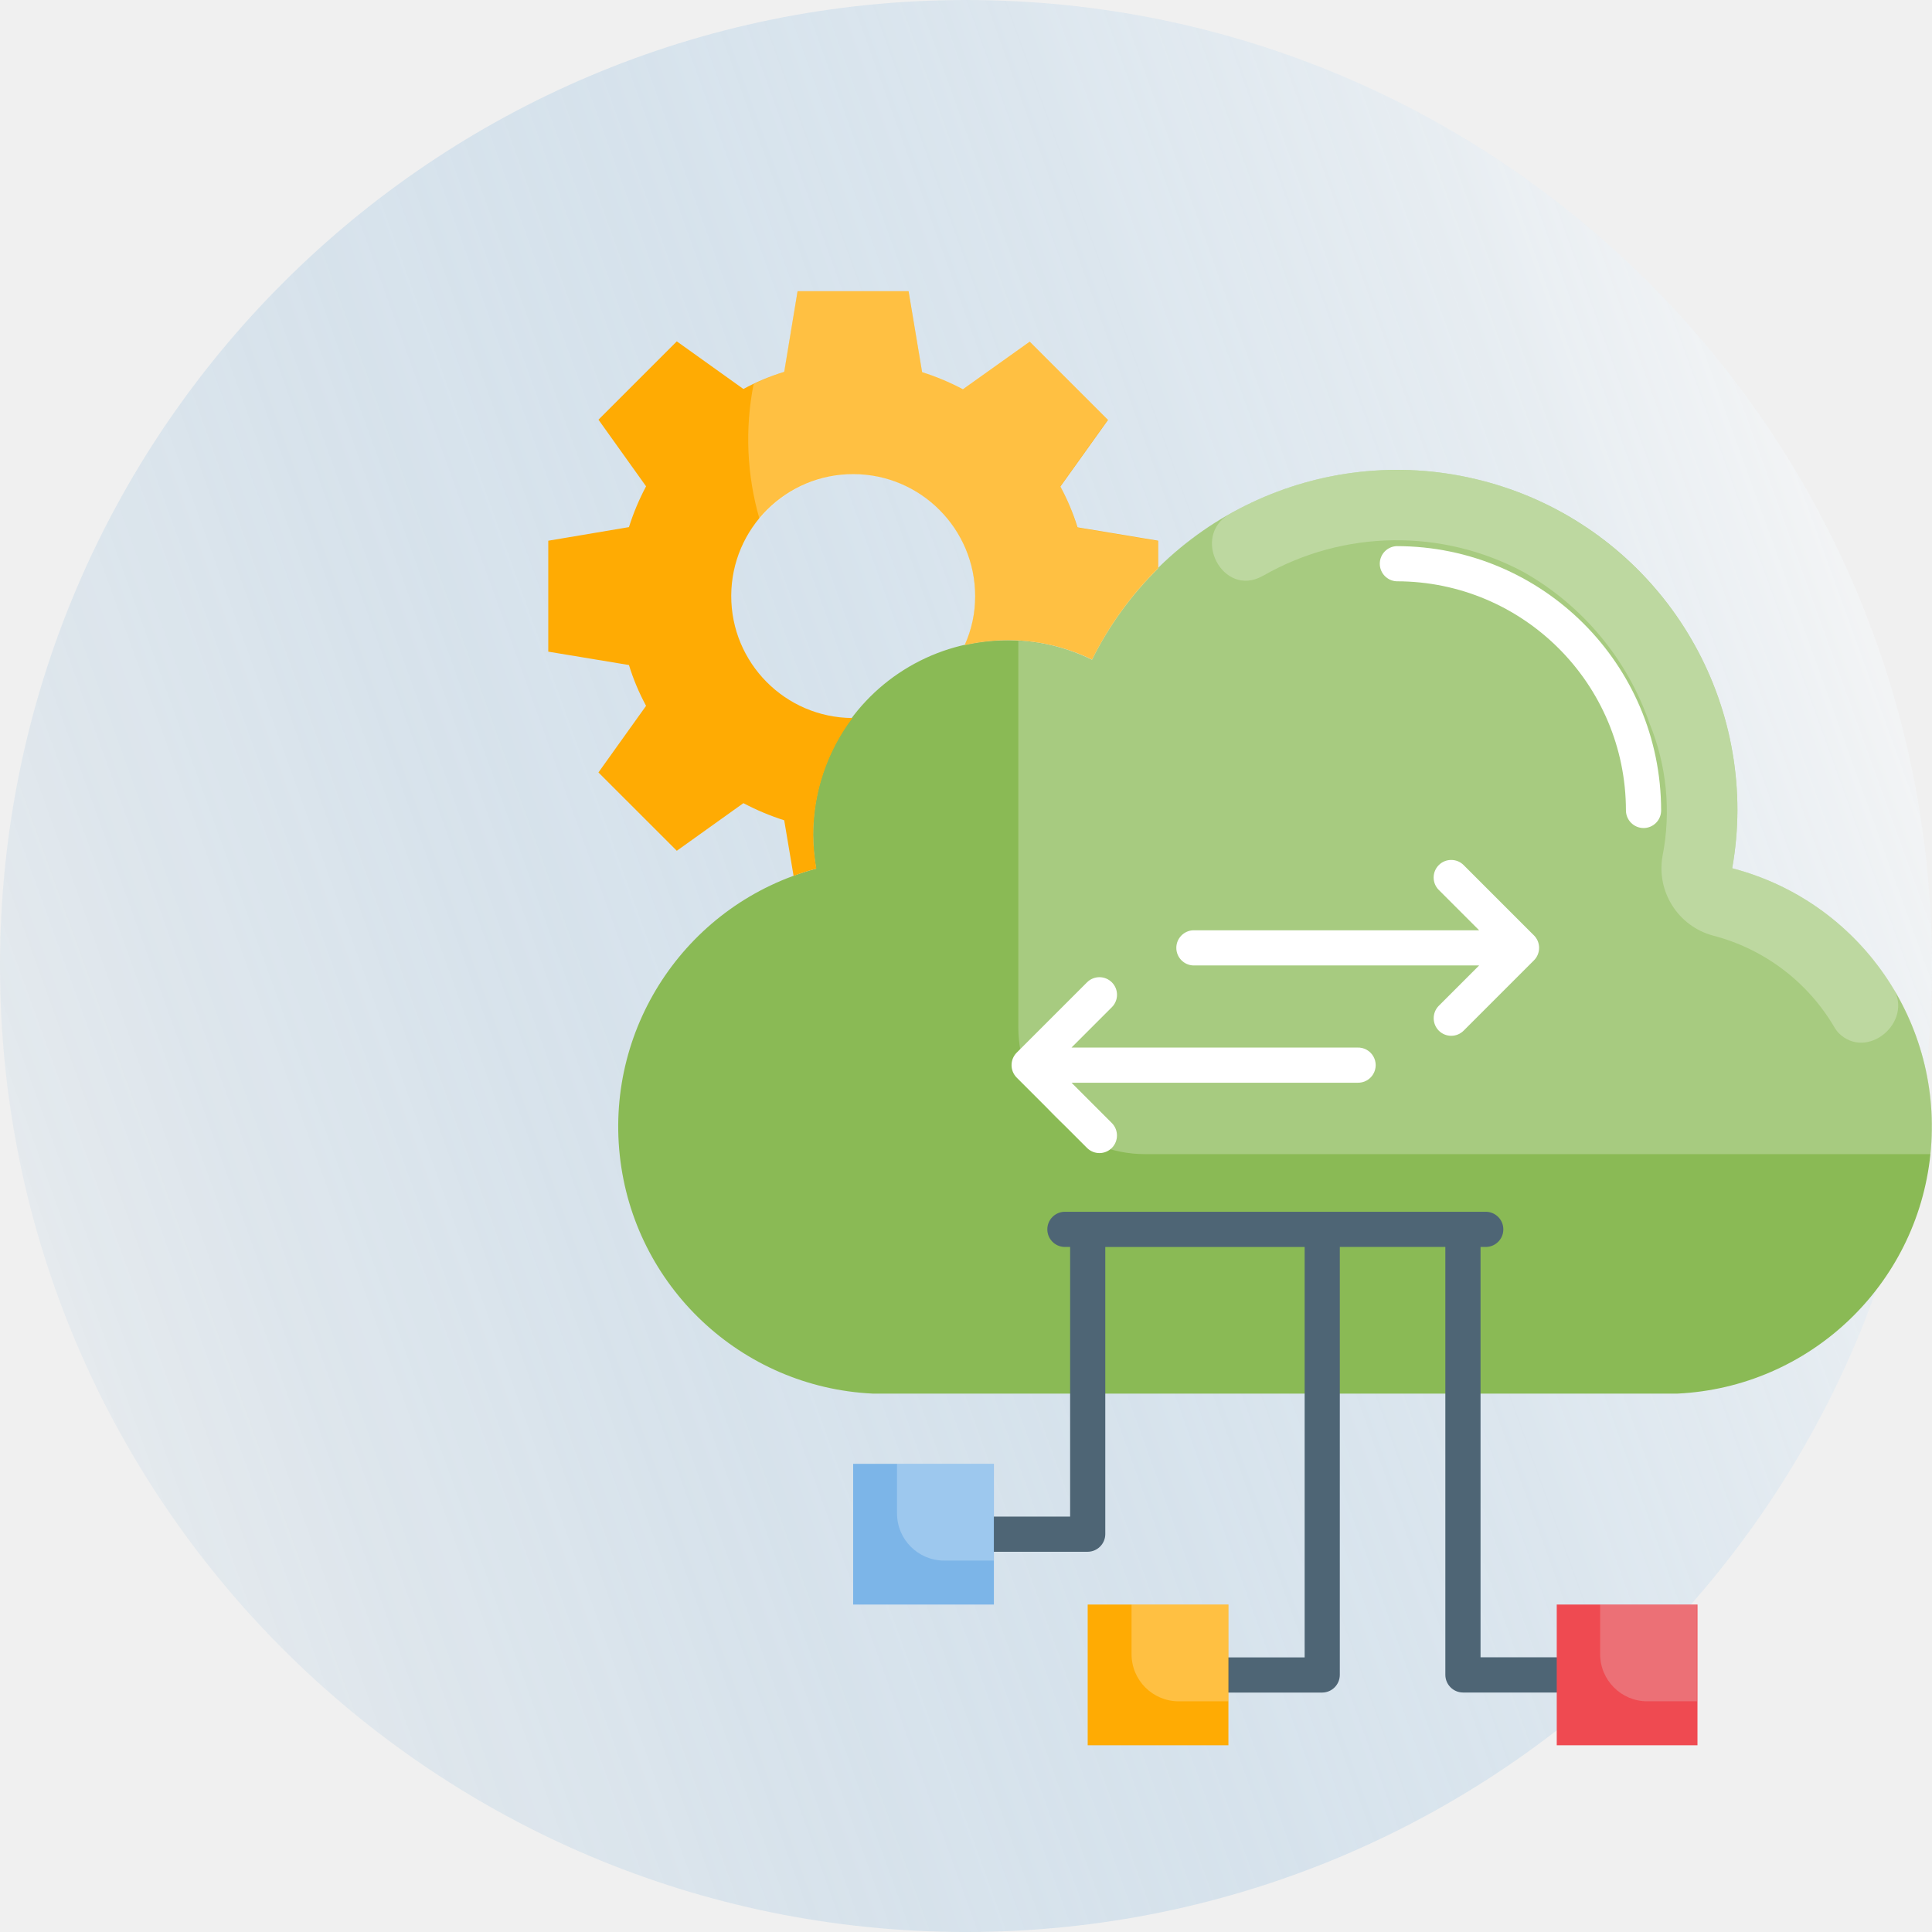
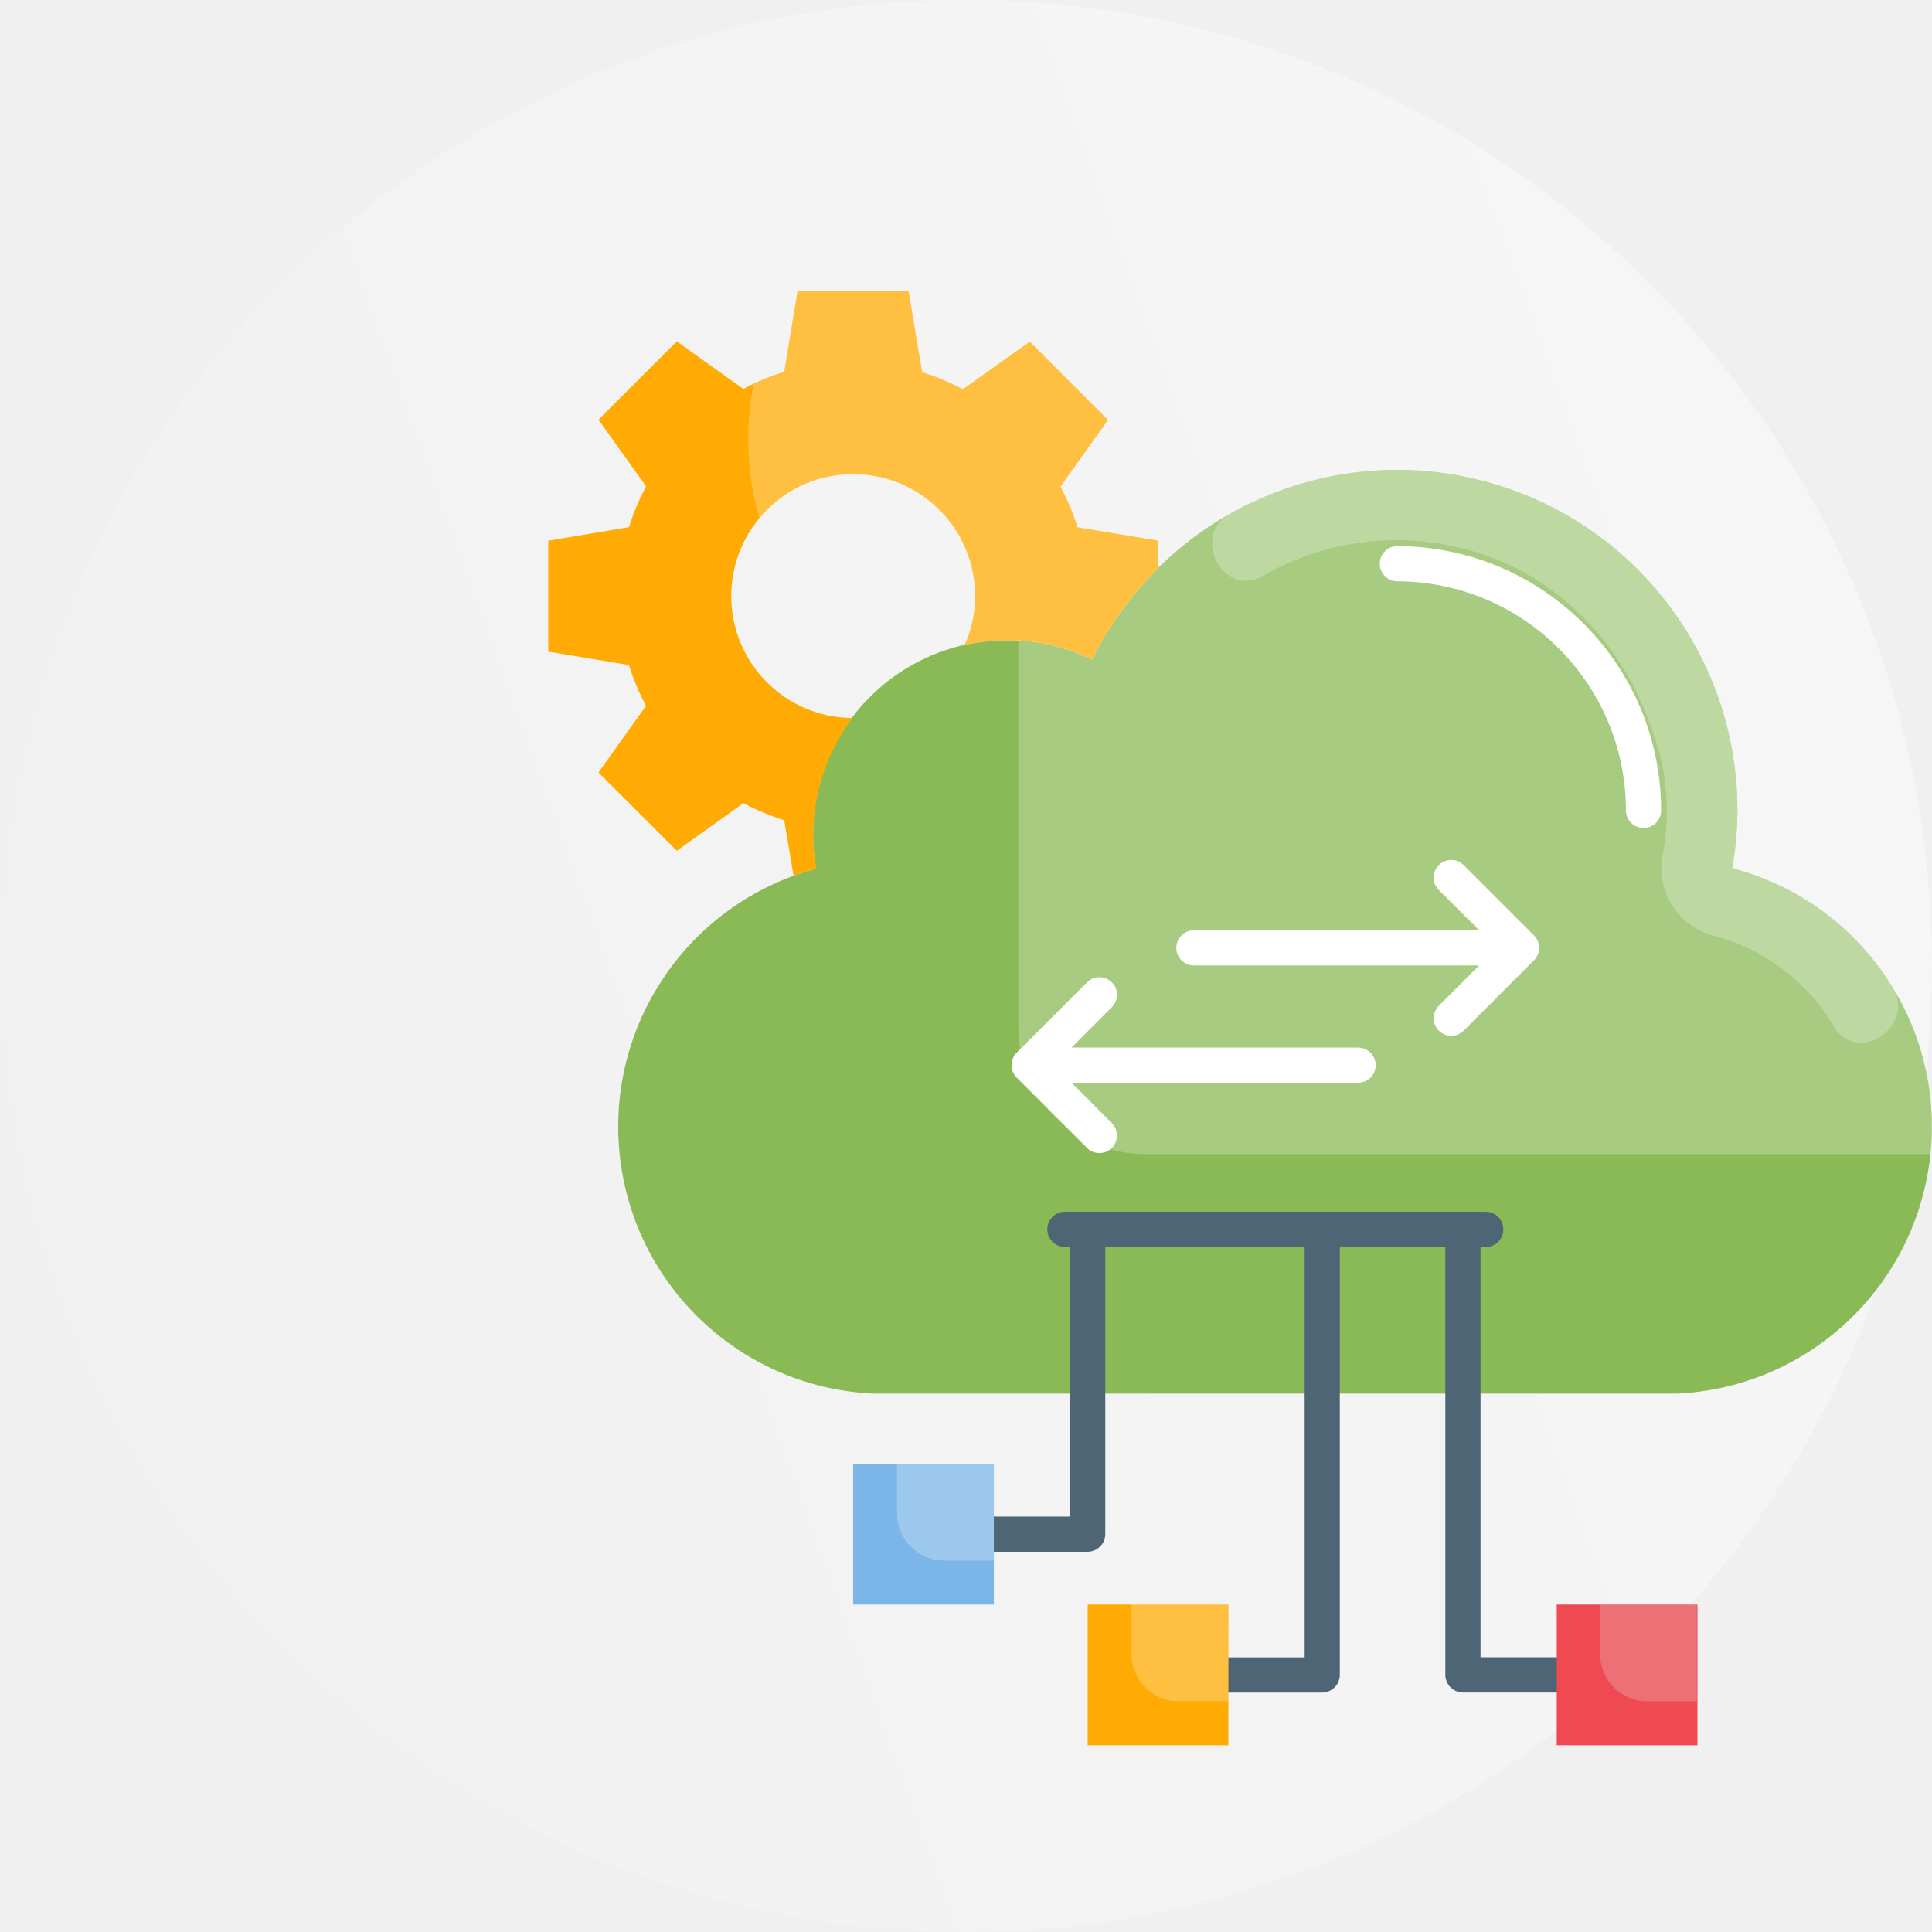
<svg xmlns="http://www.w3.org/2000/svg" width="74" height="74" viewBox="0 0 74 74">
  <defs>
    <linearGradient id="linear-gradient" x1="0.974" y1="0.238" x2="-0.052" y2="0.609" gradientUnits="objectBoundingBox">
      <stop offset="0" stop-color="#fff" />
-       <stop offset="1" stop-color="#006bc0" stop-opacity="0.071" />
+       <stop offset="1" stop-color="#ffffff" stop-opacity="0.071" />
    </linearGradient>
  </defs>
  <g id="Api_Integration" data-name="Api Integration" transform="translate(-187.662 -1357.662)">
    <circle id="Ellipse_376" data-name="Ellipse 376" cx="37" cy="37" r="37" transform="translate(187.662 1357.662)" opacity="0.42" fill="url(#linear-gradient)" />
    <g id="Api_Integration-2" data-name="Api Integration" transform="translate(205.162 1366.815)">
      <g id="Group_65438" data-name="Group 65438" transform="translate(6.186 8.845)">
        <path id="Path_52175" data-name="Path 52175" d="M49.151,24.873a12.8,12.8,0,0,0,.2-2.21,13.033,13.033,0,0,0-24.721-5.776A7.436,7.436,0,0,0,13.946,23.6a7.7,7.7,0,0,0,.117,1.294A10.234,10.234,0,0,0,16.228,45h30.83a10.233,10.233,0,0,0,2.093-20.122Z" transform="translate(-6.49 -9.62)" fill="#8aba55" />
      </g>
      <g id="Group_65439" data-name="Group 65439" transform="translate(3.5 2)">
        <path id="Path_52176" data-name="Path 52176" d="M8.423,23.434l2.551-1.824a9.575,9.575,0,0,0,1.563.656l.359,2.129c.287-.108.575-.2.871-.278a7.7,7.7,0,0,1-.117-1.294,7.445,7.445,0,0,1,1.5-4.474,4.671,4.671,0,1,1,4.7-4.671,4.513,4.513,0,0,1-.4,1.877,7.7,7.7,0,0,1,1.653-.189,7.334,7.334,0,0,1,3.225.746,13.184,13.184,0,0,1,2.533-3.494v-1.06l-3.09-.512a8.574,8.574,0,0,0-.656-1.563l1.824-2.551-3-3L19.382,5.755A9.256,9.256,0,0,0,17.819,5.1L17.3,2H13.049l-.512,3.09a8.574,8.574,0,0,0-1.563.656L8.423,3.922l-3,3L7.246,9.474a9.256,9.256,0,0,0-.656,1.563l-3.09.521v4.249l3.09.512a8.574,8.574,0,0,0,.656,1.563L5.422,20.433Z" transform="translate(-3.5 -2)" fill="#ffab03" />
      </g>
      <g id="Group_65440" data-name="Group 65440" transform="translate(21.502 8.845)" opacity="0.25">
        <path id="Path_52177" data-name="Path 52177" d="M50.884,24.873a12.8,12.8,0,0,0,.2-2.21,13.033,13.033,0,0,0-24.721-5.776,7.432,7.432,0,0,0-2.821-.719v14.8a4.857,4.857,0,0,0,4.86,4.86H58.484a9.991,9.991,0,0,0,.054-1.042,10.24,10.24,0,0,0-7.654-9.908Z" transform="translate(-23.54 -9.62)" fill="#fff" />
      </g>
      <g id="Group_65441" data-name="Group 65441" transform="translate(28.916 8.845)" opacity="0.25">
        <path id="Path_52178" data-name="Path 52178" d="M57.886,29.455a10.265,10.265,0,0,0-6.162-4.581,12.8,12.8,0,0,0,.2-2.21A13.042,13.042,0,0,0,38.878,9.62a12.905,12.905,0,0,0-6.4,1.689c-1.5.853-.261,3.216,1.249,2.381a.068.068,0,0,1,.036-.018,10.3,10.3,0,0,1,9.962-.144,10.644,10.644,0,0,1,4.833,5.8,8.877,8.877,0,0,1,.5,5.075,2.672,2.672,0,0,0,1.931,3.054A7.6,7.6,0,0,1,55.658,31a1.171,1.171,0,0,0,.135.18c1.087,1.1,2.893-.413,2.093-1.725Z" transform="translate(-31.794 -9.62)" fill="#fff" />
      </g>
      <g id="Group_65442" data-name="Group 65442" transform="translate(11.163 2)" opacity="0.25">
        <path id="Path_52179" data-name="Path 52179" d="M23.977,9.474,25.8,6.923l-3-3L20.249,5.746a9.256,9.256,0,0,0-1.563-.656L18.165,2H13.916L13.4,5.09a8.792,8.792,0,0,0-1.168.467,10.974,10.974,0,0,0,.225,5.165,4.654,4.654,0,0,1,8.255,2.964,4.513,4.513,0,0,1-.4,1.877,7.7,7.7,0,0,1,1.653-.189,7.334,7.334,0,0,1,3.225.746,13.184,13.184,0,0,1,2.533-3.494v-1.06l-3.09-.512a8.241,8.241,0,0,0-.656-1.581Z" transform="translate(-12.03 -2)" fill="#fff" />
      </g>
      <g id="Group_65443" data-name="Group 65443" transform="translate(35.327 11.765)">
        <path id="Path_52180" data-name="Path 52180" d="M49.054,23.668a.679.679,0,0,1-.674-.674A8.783,8.783,0,0,0,39.6,14.217a.674.674,0,0,1,0-1.347A10.135,10.135,0,0,1,49.728,22.994.673.673,0,0,1,49.054,23.668Z" transform="translate(-38.93 -12.87)" fill="#fff" />
      </g>
      <path id="Path_52181" data-name="Path 52181" d="M43.983,58.318H41.064V42.6h.225a.674.674,0,0,0,0-1.347H25.119a.674.674,0,0,0,0,1.347h.225V52.928H22.424a.674.674,0,0,0,0,1.347h3.593a.679.679,0,0,0,.674-.674v-11h7.636v15.72H31.407a.674.674,0,1,0,0,1.347H35a.679.679,0,0,0,.674-.674V42.6h4.042V58.992a.679.679,0,0,0,.674.674h3.593a.674.674,0,0,0,0-1.347Z" transform="translate(-1.856 -3.992)" fill="#4e6575" />
      <g id="Group_65444" data-name="Group 65444" transform="translate(21.244 23.786)">
        <path id="Path_52182" data-name="Path 52182" d="M36.5,33.945H25.55L27.095,32.4a.673.673,0,1,0-.952-.952l-2.695,2.695a.678.678,0,0,0,0,.952l2.695,2.695a.672.672,0,0,0,.952,0,.678.678,0,0,0,0-.952L25.55,35.293H36.5a.674.674,0,1,0,0-1.347Z" transform="translate(-23.252 -26.761)" fill="#fff" />
        <path id="Path_52183" data-name="Path 52183" d="M43.976,29.143l-2.695-2.695a.673.673,0,1,0-.952.952l1.545,1.545H30.924a.674.674,0,0,0,0,1.347h10.95l-1.545,1.545a.678.678,0,0,0,0,.952.672.672,0,0,0,.952,0l2.695-2.695a.678.678,0,0,0,0-.952Z" transform="translate(-23.964 -26.252)" fill="#fff" />
      </g>
      <g id="Group_65445" data-name="Group 65445" transform="translate(15.178 46.915)">
        <path id="Path_52184" data-name="Path 52184" d="M16.5,52h5.39v5.39H16.5Z" transform="translate(-16.5 -52)" fill="#7cb5e8" />
      </g>
      <g id="Group_65446" data-name="Group 65446" transform="translate(42.127 52.305)">
        <path id="Path_52185" data-name="Path 52185" d="M46.5,58h5.39v5.39H46.5Z" transform="translate(-46.5 -58)" fill="#ef4a51" />
      </g>
      <g id="Group_65447" data-name="Group 65447" transform="translate(43.789 52.305)" opacity="0.25">
        <path id="Path_52186" data-name="Path 52186" d="M48.35,59.9a1.806,1.806,0,0,0,1.806,1.806h1.9V58H48.35Z" transform="translate(-48.35 -58)" fill="#e2e2e2" />
      </g>
      <g id="Group_65448" data-name="Group 65448" transform="translate(24.161 52.305)">
        <path id="Path_52187" data-name="Path 52187" d="M26.5,58h5.39v5.39H26.5Z" transform="translate(-26.5 -58)" fill="#ffab03" />
      </g>
      <g id="Group_65449" data-name="Group 65449" transform="translate(25.841 52.305)" opacity="0.25">
        <path id="Path_52188" data-name="Path 52188" d="M28.37,59.9a1.806,1.806,0,0,0,1.806,1.806h1.9V58H28.37Z" transform="translate(-28.37 -58)" fill="#fff" />
      </g>
      <g id="Group_65450" data-name="Group 65450" transform="translate(16.858 46.915)" opacity="0.25">
        <path id="Path_52189" data-name="Path 52189" d="M18.37,53.9a1.806,1.806,0,0,0,1.806,1.806h1.9V52H18.37Z" transform="translate(-18.37 -52)" fill="#fff" />
      </g>
    </g>
  </g>
</svg>
